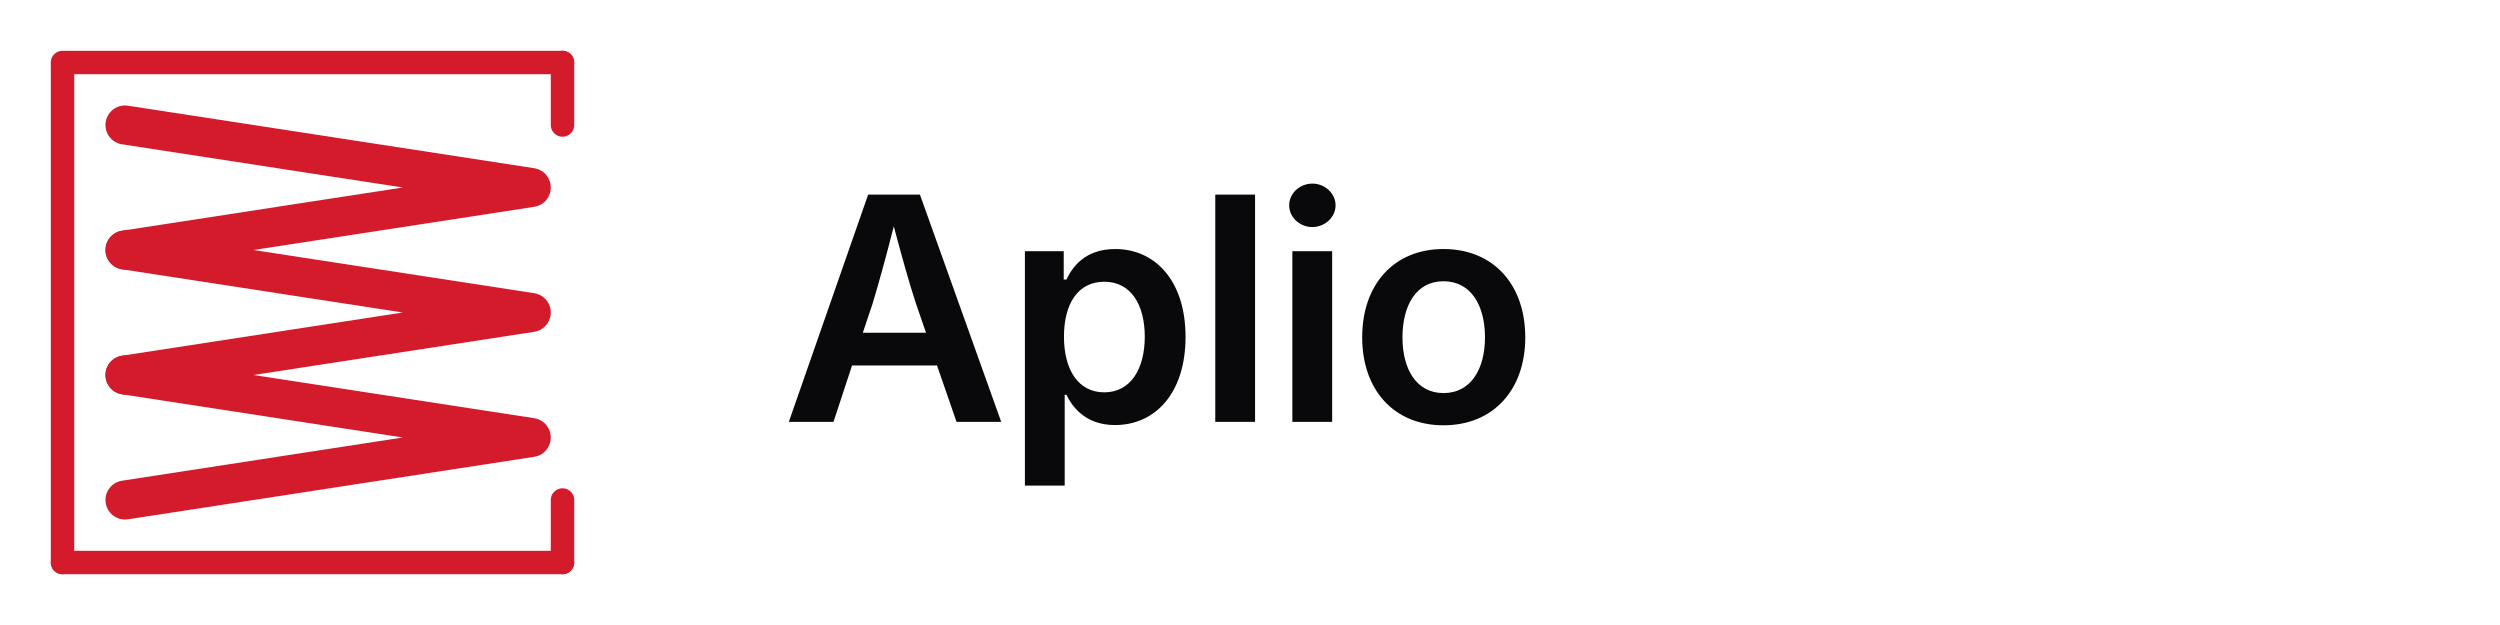
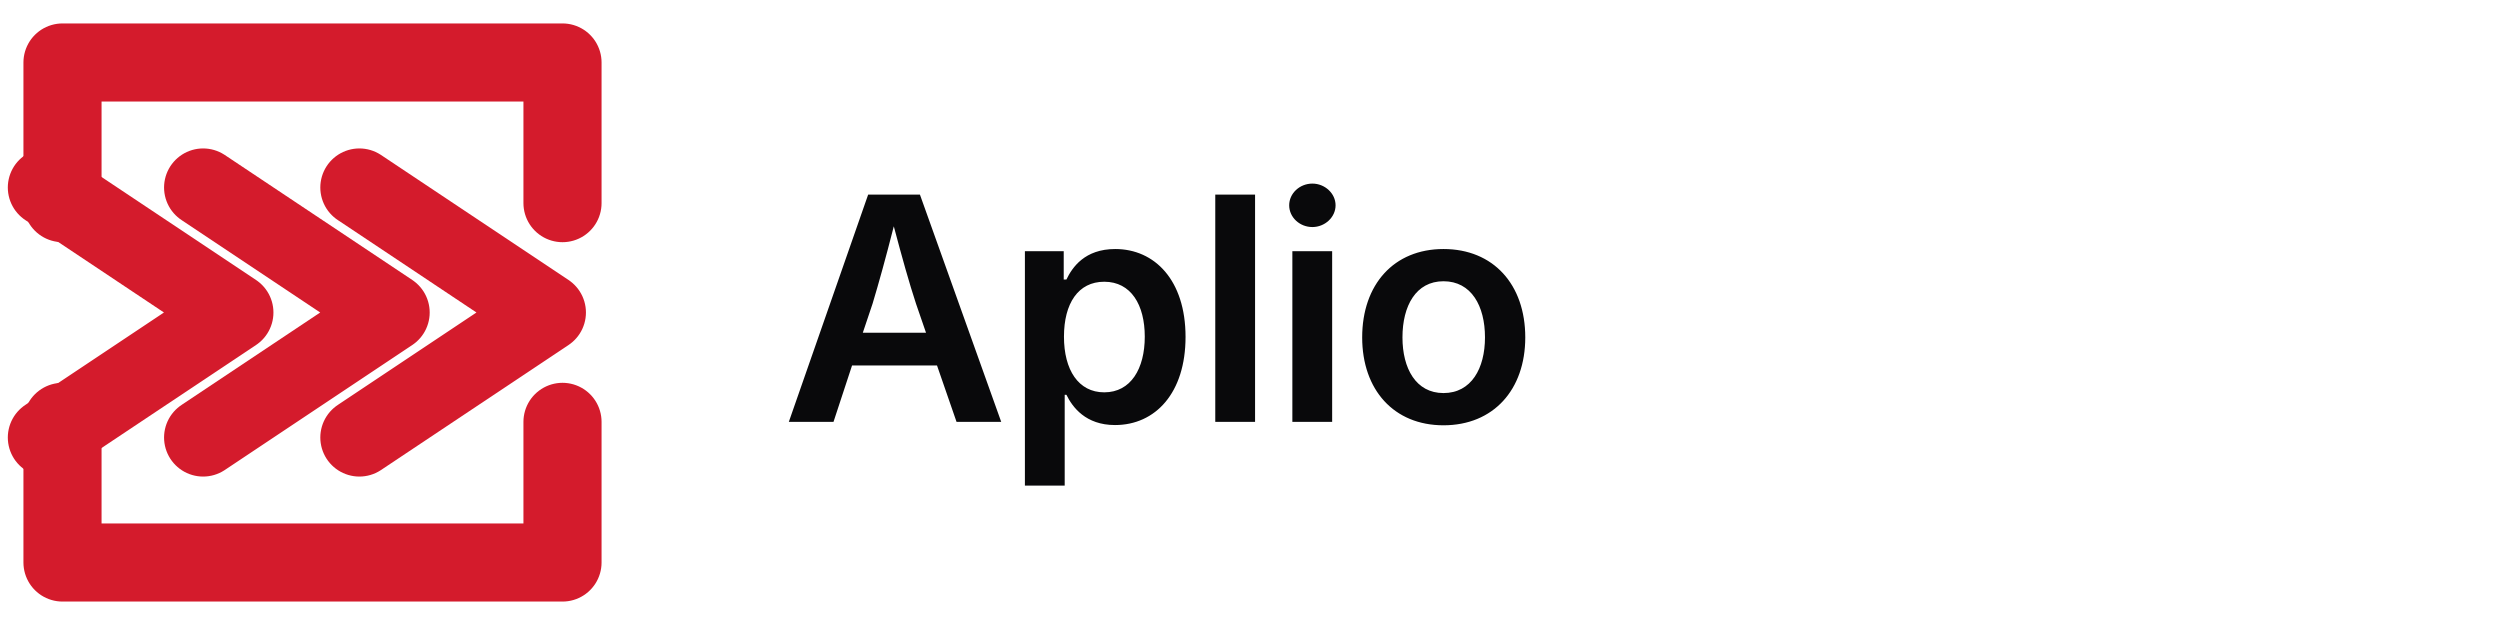
<svg xmlns="http://www.w3.org/2000/svg" viewBox="0 0 160 40" width="160" height="40" role="img" aria-label="Aplio">
-   <path d="M 4 36 L 4 4 L 36 4" fill="none" stroke="#D41B2C" stroke-width="1.5" stroke-linecap="round" stroke-linejoin="round" />
-   <path d="M 4 36 L 36 36" fill="none" stroke="#D41B2C" stroke-width="1.5" stroke-linecap="round" />
-   <path d="M 36 4 L 36 8" fill="none" stroke="#D41B2C" stroke-width="1.5" stroke-linecap="round" />
-   <path d="M 36 32 L 36 36" fill="none" stroke="#D41B2C" stroke-width="1.5" stroke-linecap="round" />
-   <path d="M 8 8 L 34 12 L 8 16" fill="none" stroke="#D41B2C" stroke-width="2.5" stroke-linecap="round" stroke-linejoin="round" />
-   <path d="M 8 16 L 34 20 L 8 24" fill="none" stroke="#D41B2C" stroke-width="2.5" stroke-linecap="round" stroke-linejoin="round" />
-   <path d="M 8 24 L 34 28 L 8 32" fill="none" stroke="#D41B2C" stroke-width="2.5" stroke-linecap="round" stroke-linejoin="round" />
+   <path d="M 4 13 L 4 4 L 36 4 L 36 13" fill="none" stroke="#D41B2C" stroke-width="5" stroke-linecap="round" stroke-linejoin="round" />
+   <path d="M 4 27 L 4 36 L 36 36 L 36 27" fill="none" stroke="#D41B2C" stroke-width="5" stroke-linecap="round" stroke-linejoin="round" />
+   <path d="M 3 12 L 15 20 L 3 28" fill="none" stroke="#D41B2C" stroke-width="5" stroke-linecap="round" stroke-linejoin="round" />
+   <path d="M 13 12 L 25 20 L 13 28" fill="none" stroke="#D41B2C" stroke-width="5" stroke-linecap="round" stroke-linejoin="round" />
+   <path d="M 23 12 L 35 20 L 23 28" fill="none" stroke="#D41B2C" stroke-width="5" stroke-linecap="round" stroke-linejoin="round" />
  <text x="50" y="27" font-family="system-ui,-apple-system,sans-serif" font-size="20" font-weight="600" letter-spacing="-0.3" fill="#09090b">Aplio</text>
</svg>
